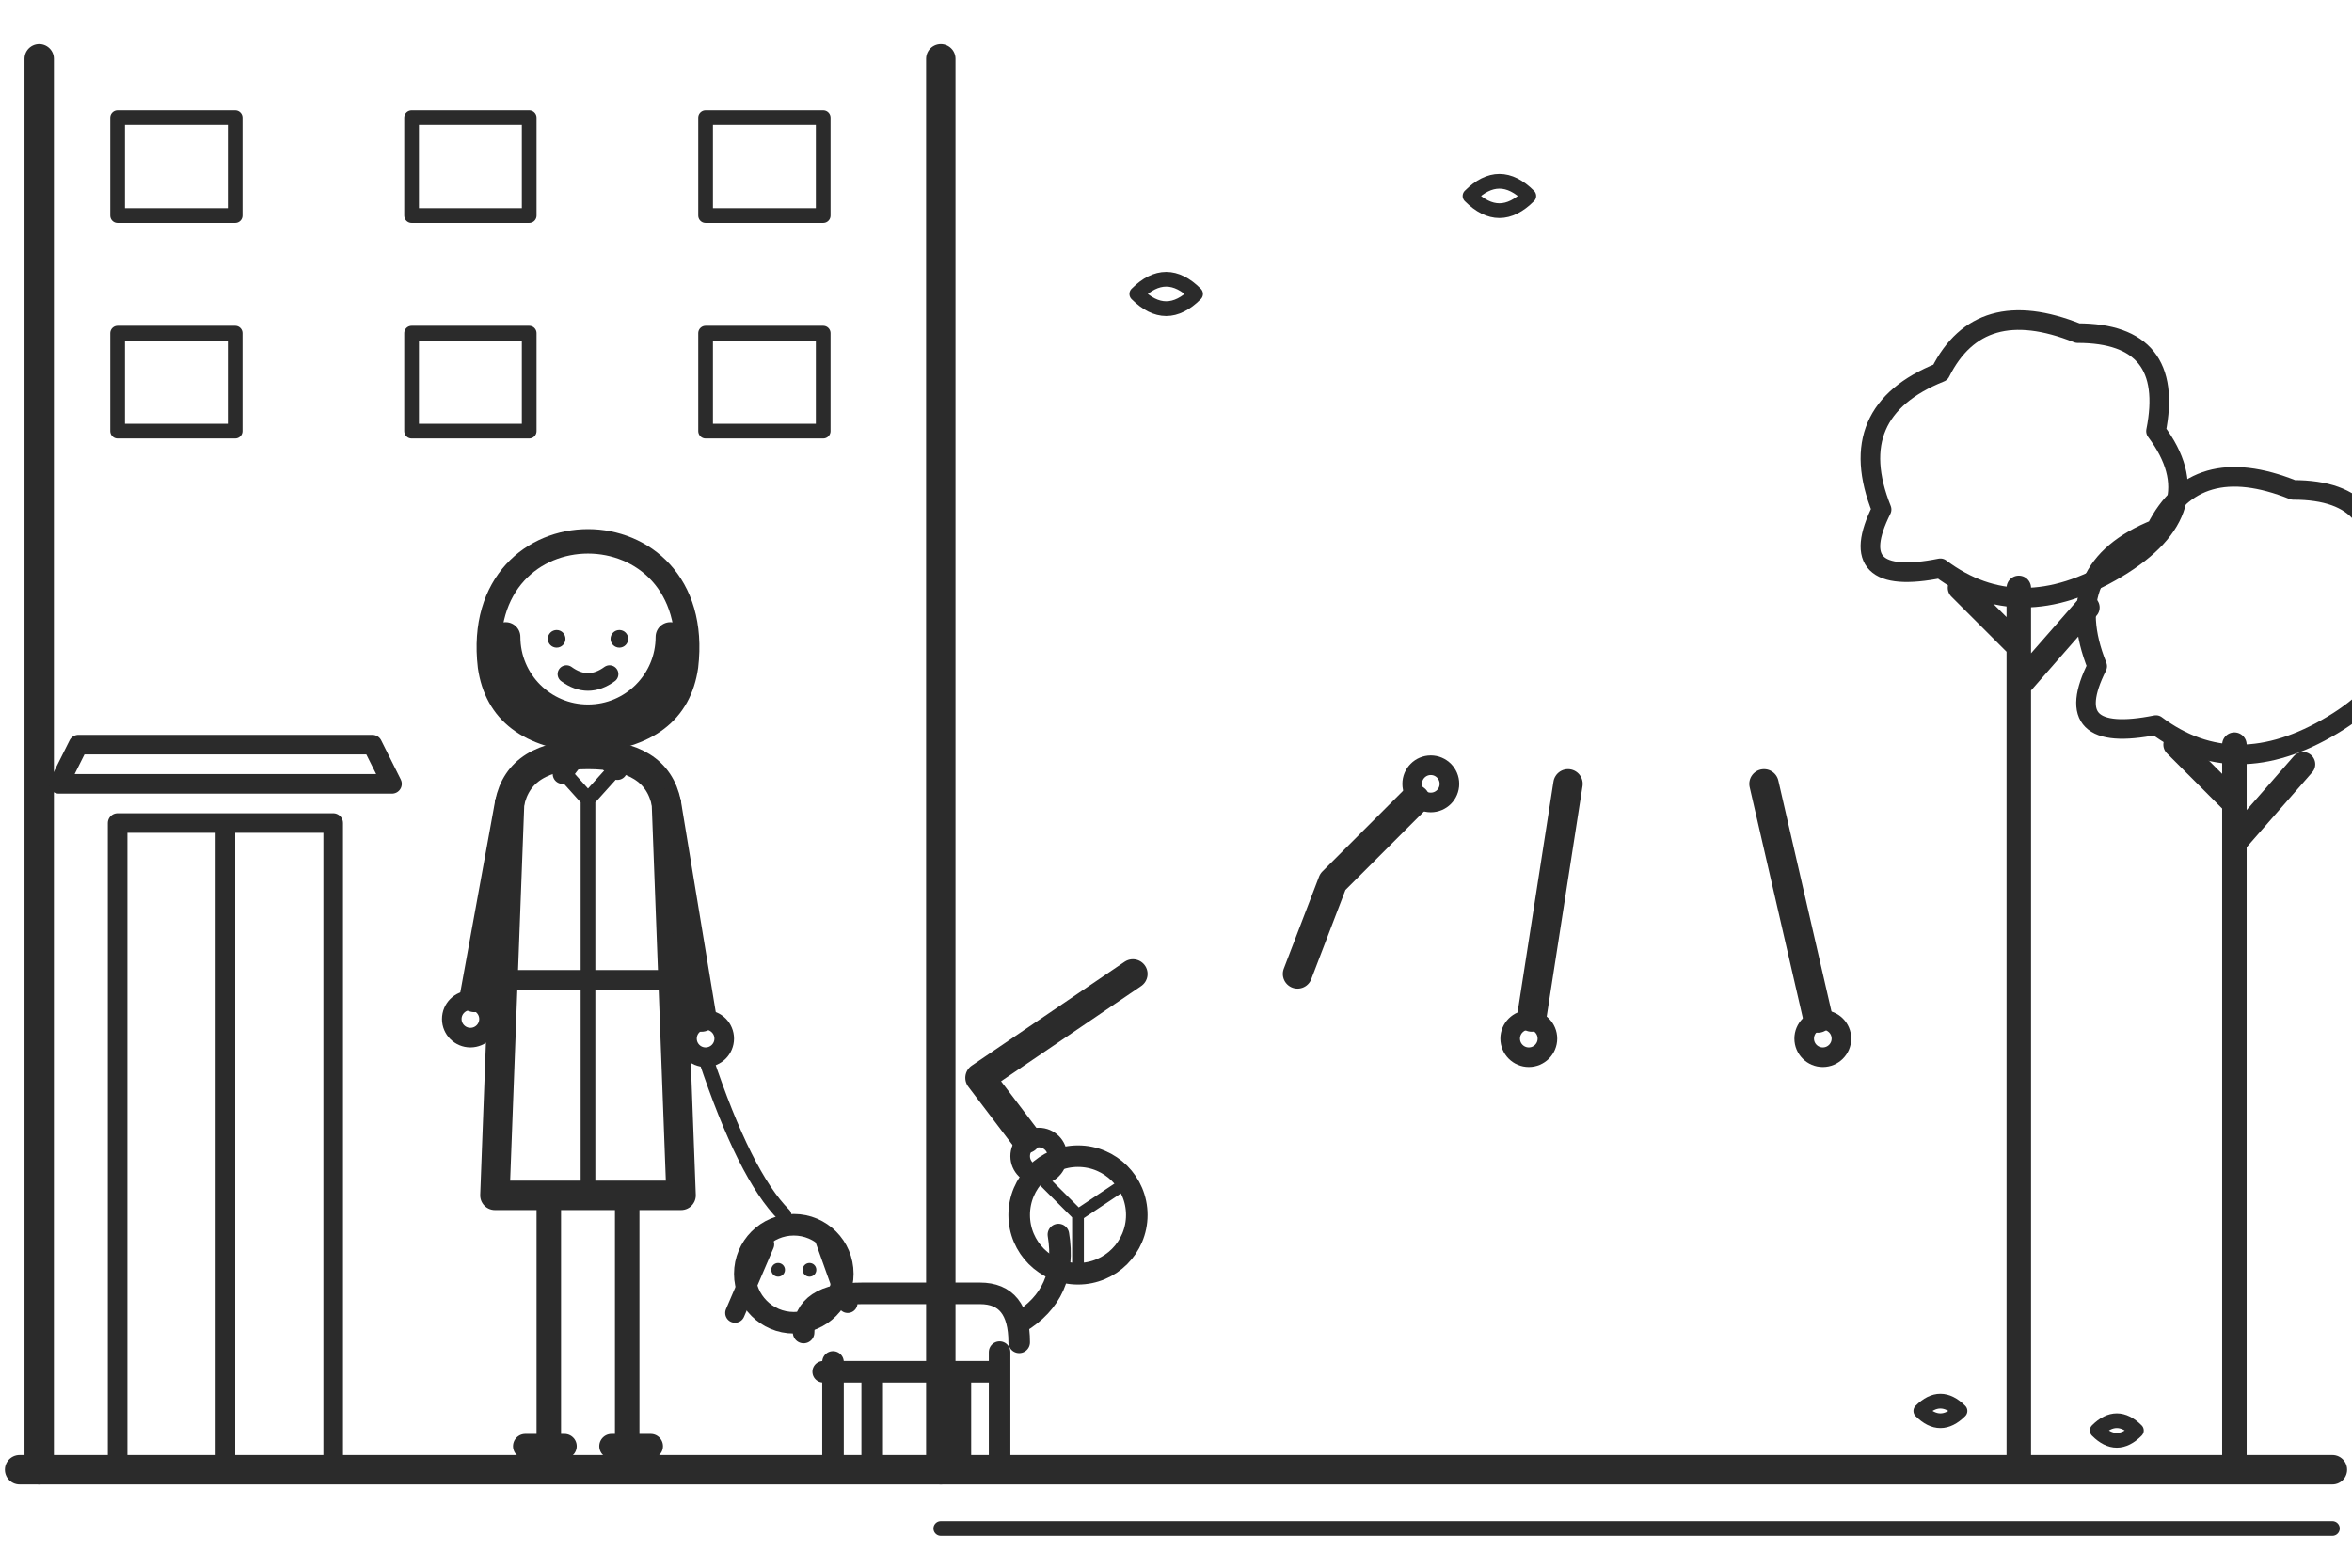
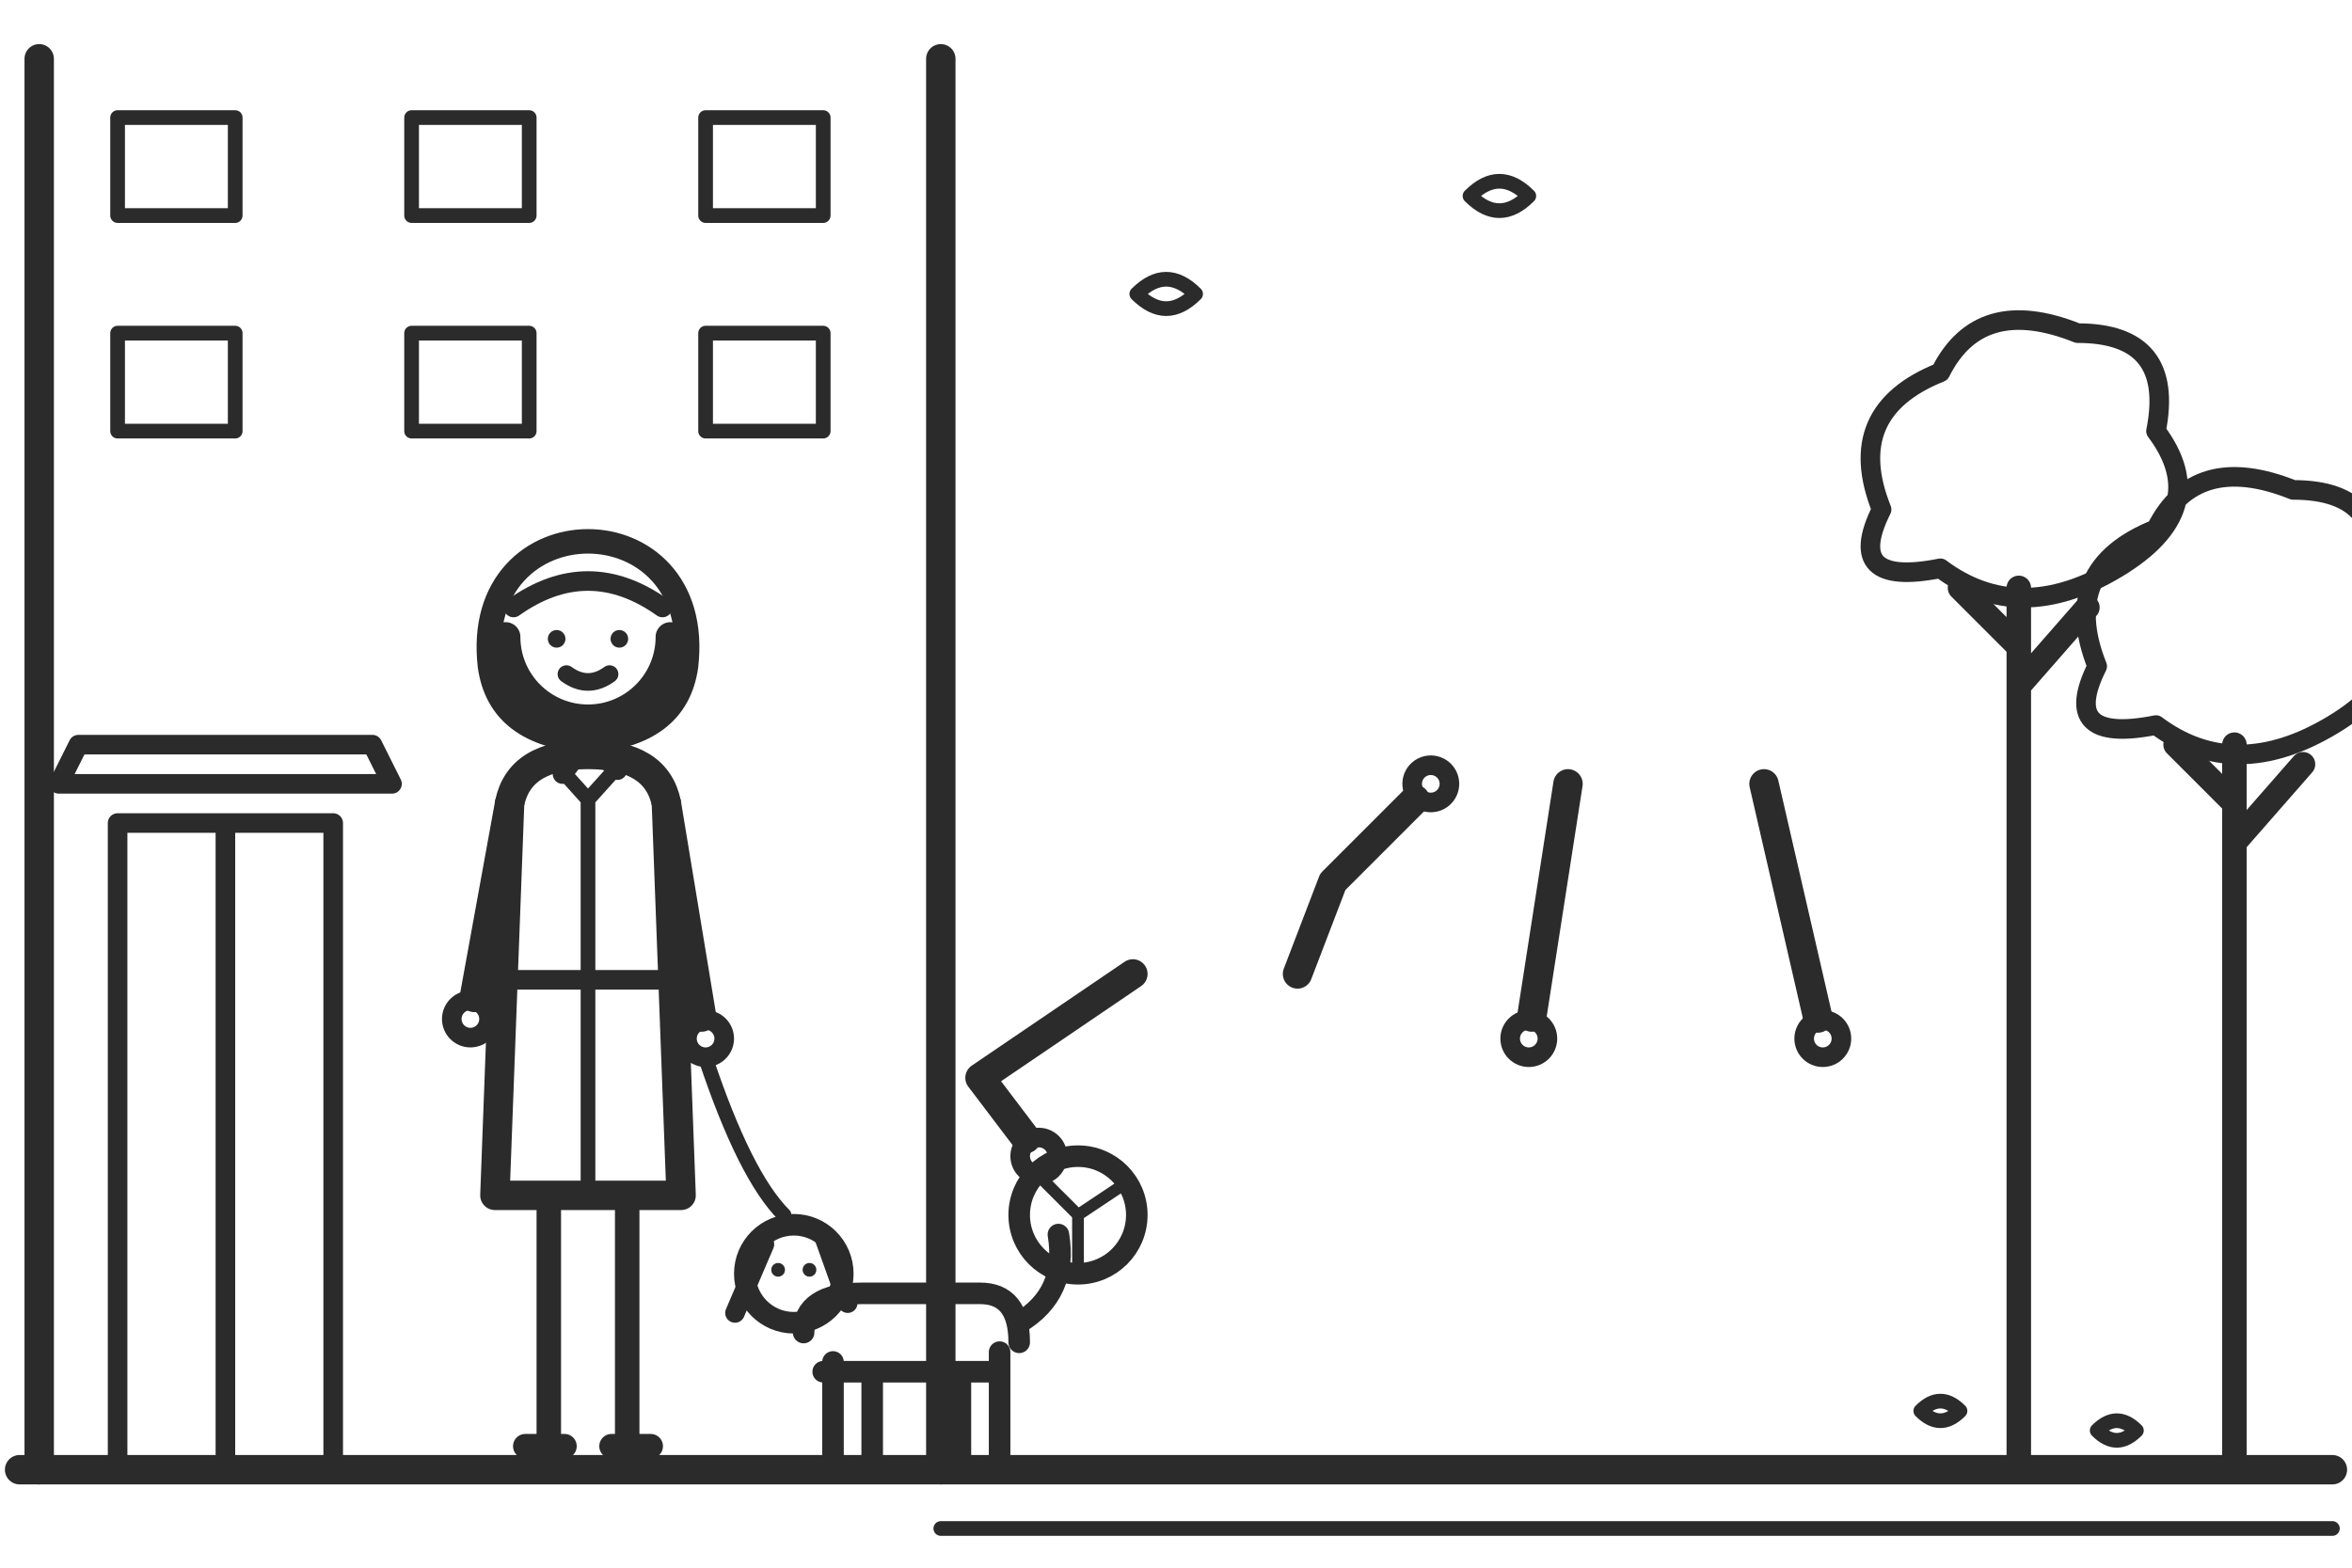
<svg xmlns="http://www.w3.org/2000/svg" viewBox="0 0 240 160">
  <g fill="none" stroke="#2b2b2b" stroke-width="3" stroke-linecap="round" stroke-linejoin="round">
    <path d="M4 150 V6 M96 6 V150" />
    <path d="M12 12 h12 v10 h-12 z M12 34 h12 v10 h-12 z M42 12 h12 v10 h-12 z M42 34 h12 v10 h-12 z M72 12 h12 v10 h-12 z M72 34 h12 v10 h-12 z" stroke-width="1.5" />
    <path d="M8 76 H38 L40 80 H6 Z" stroke-width="2" />
    <path d="M12 150 V84 H34 V150 M23 84 V150" stroke-width="2" />
    <g transform="translate(40 50)">
      <path d="M11.6 15 A8.4 8.4 0 1 0 28.4 15" />
      <path d="M10 18 C8 1 32 1 30 18 Q29 25 20 25.6 Q11 25 10 18 Z" stroke-width="2.5" />
      <path d="M20 25.6 L17.4 29 M20 25.6 L23 28.6" stroke-width="2" />
+       <path d="M12.4 12 Q20 6.6 27.6 12" stroke-width="2" />
      <circle cx="16.8" cy="15.2" r="0.9" fill="#2b2b2b" stroke="none" />
      <circle cx="23.2" cy="15.2" r="0.9" fill="#2b2b2b" stroke="none" />
      <path d="M17.8 18.8 Q20 20.4 22.2 18.8" stroke-width="1.8" />
      <path d="M18.6 23.6 V26.6 M21.4 23.6 V26.6" stroke-width="1.5" />
      <path d="M12 32 Q13 27 20 27 Q27 27 28 32 L29.5 72 H10.5 Z" />
      <path d="M16.4 27.6 L20 31.6 L23.6 27.6 M20 31.6 V72" stroke-width="1.5" />
      <path d="M11.2 50 H28.8" stroke-width="2" />
      <path d="M16 72 V96.5 M24 72 V96.5" stroke-width="2.5" />
      <path d="M13.6 97.6 H17.6 M22.4 97.6 H26.4" stroke-width="2.5" />
    </g>
    <path d="M52 82 L48.4 101.8" />
    <circle cx="48" cy="104" r="1.9" stroke-width="2" />
    <path d="M68 82 L71.6 103.8" />
    <circle cx="72" cy="106" r="1.9" stroke-width="2" />
    <path d="M72 108 Q76 120 80 124" stroke-width="1.5" />
    <path d="M82 136 Q82 132 88 132 H100 Q104 132 104 137 M84 140 H102 M85 139 V150 M89 140 V150 M98 140 V150 M102 138 V150 M104 135 Q109 132 108 126" stroke-width="2.2" />
    <circle cx="81" cy="130" r="5" stroke-width="2.2" />
    <path d="M78 127 L75 134 M84 126 L86.5 133" stroke-width="2" />
    <circle cx="79.4" cy="129.6" r="0.7" fill="#2b2b2b" stroke="none" />
    <circle cx="82.6" cy="129.6" r="0.7" fill="#2b2b2b" stroke="none" />
    <use href="#misha-noarms" x="104" y="50" width="40" height="100" />
    <path d="M115.6 99.4 L100 110 L104.7 116.2" />
    <circle cx="106" cy="118" r="1.9" stroke-width="2" />
    <path d="M132.4 99.4 L136 90 L144.4 81.6" />
    <circle cx="146" cy="80" r="1.9" stroke-width="2" />
    <circle cx="110" cy="124" r="6" stroke-width="2.2" />
    <path d="M106 120 L110 124 L114.5 121 M110 124 V130" stroke-width="1.2" />
    <use href="#wang-noarms" x="150" y="50" width="40" height="100" />
    <path d="M160 80 L156.3 103.8" />
    <circle cx="156" cy="106" r="1.9" stroke-width="2" />
    <path d="M180 80 L185.5 103.9" />
    <circle cx="186" cy="106" r="1.9" stroke-width="2" />
    <path d="M206 150 V60 M206 70 L213 62 M206 66 L200 60" stroke-width="2.5" />
    <path d="M192 52 Q188 42 198 38 Q202 30 212 34 Q222 34 220 44 Q226 52 216 58 Q206 64 198 58 Q188 60 192 52 Z" stroke-width="2" />
    <path d="M228 150 V76 M228 86 L235 78 M228 82 L222 76" stroke-width="2.5" />
    <path d="M214 68 Q210 58 220 54 Q224 46 234 50 Q244 50 242 60 Q248 68 238 74 Q228 80 220 74 Q210 76 214 68 Z" stroke-width="2" />
    <path d="M196 144 q2 -2 4 0 q-2 2 -4 0 Z M214 146 q2 -2 4 0 q-2 2 -4 0 Z M116 30 q3 -3 6 0 q-3 3 -6 0 Z M150 20 q3 -3 6 0 q-3 3 -6 0 Z" stroke-width="1.5" />
    <path d="M2 150 H238" />
    <path d="M96 156 H238" stroke-width="1.5" />
  </g>
</svg>
